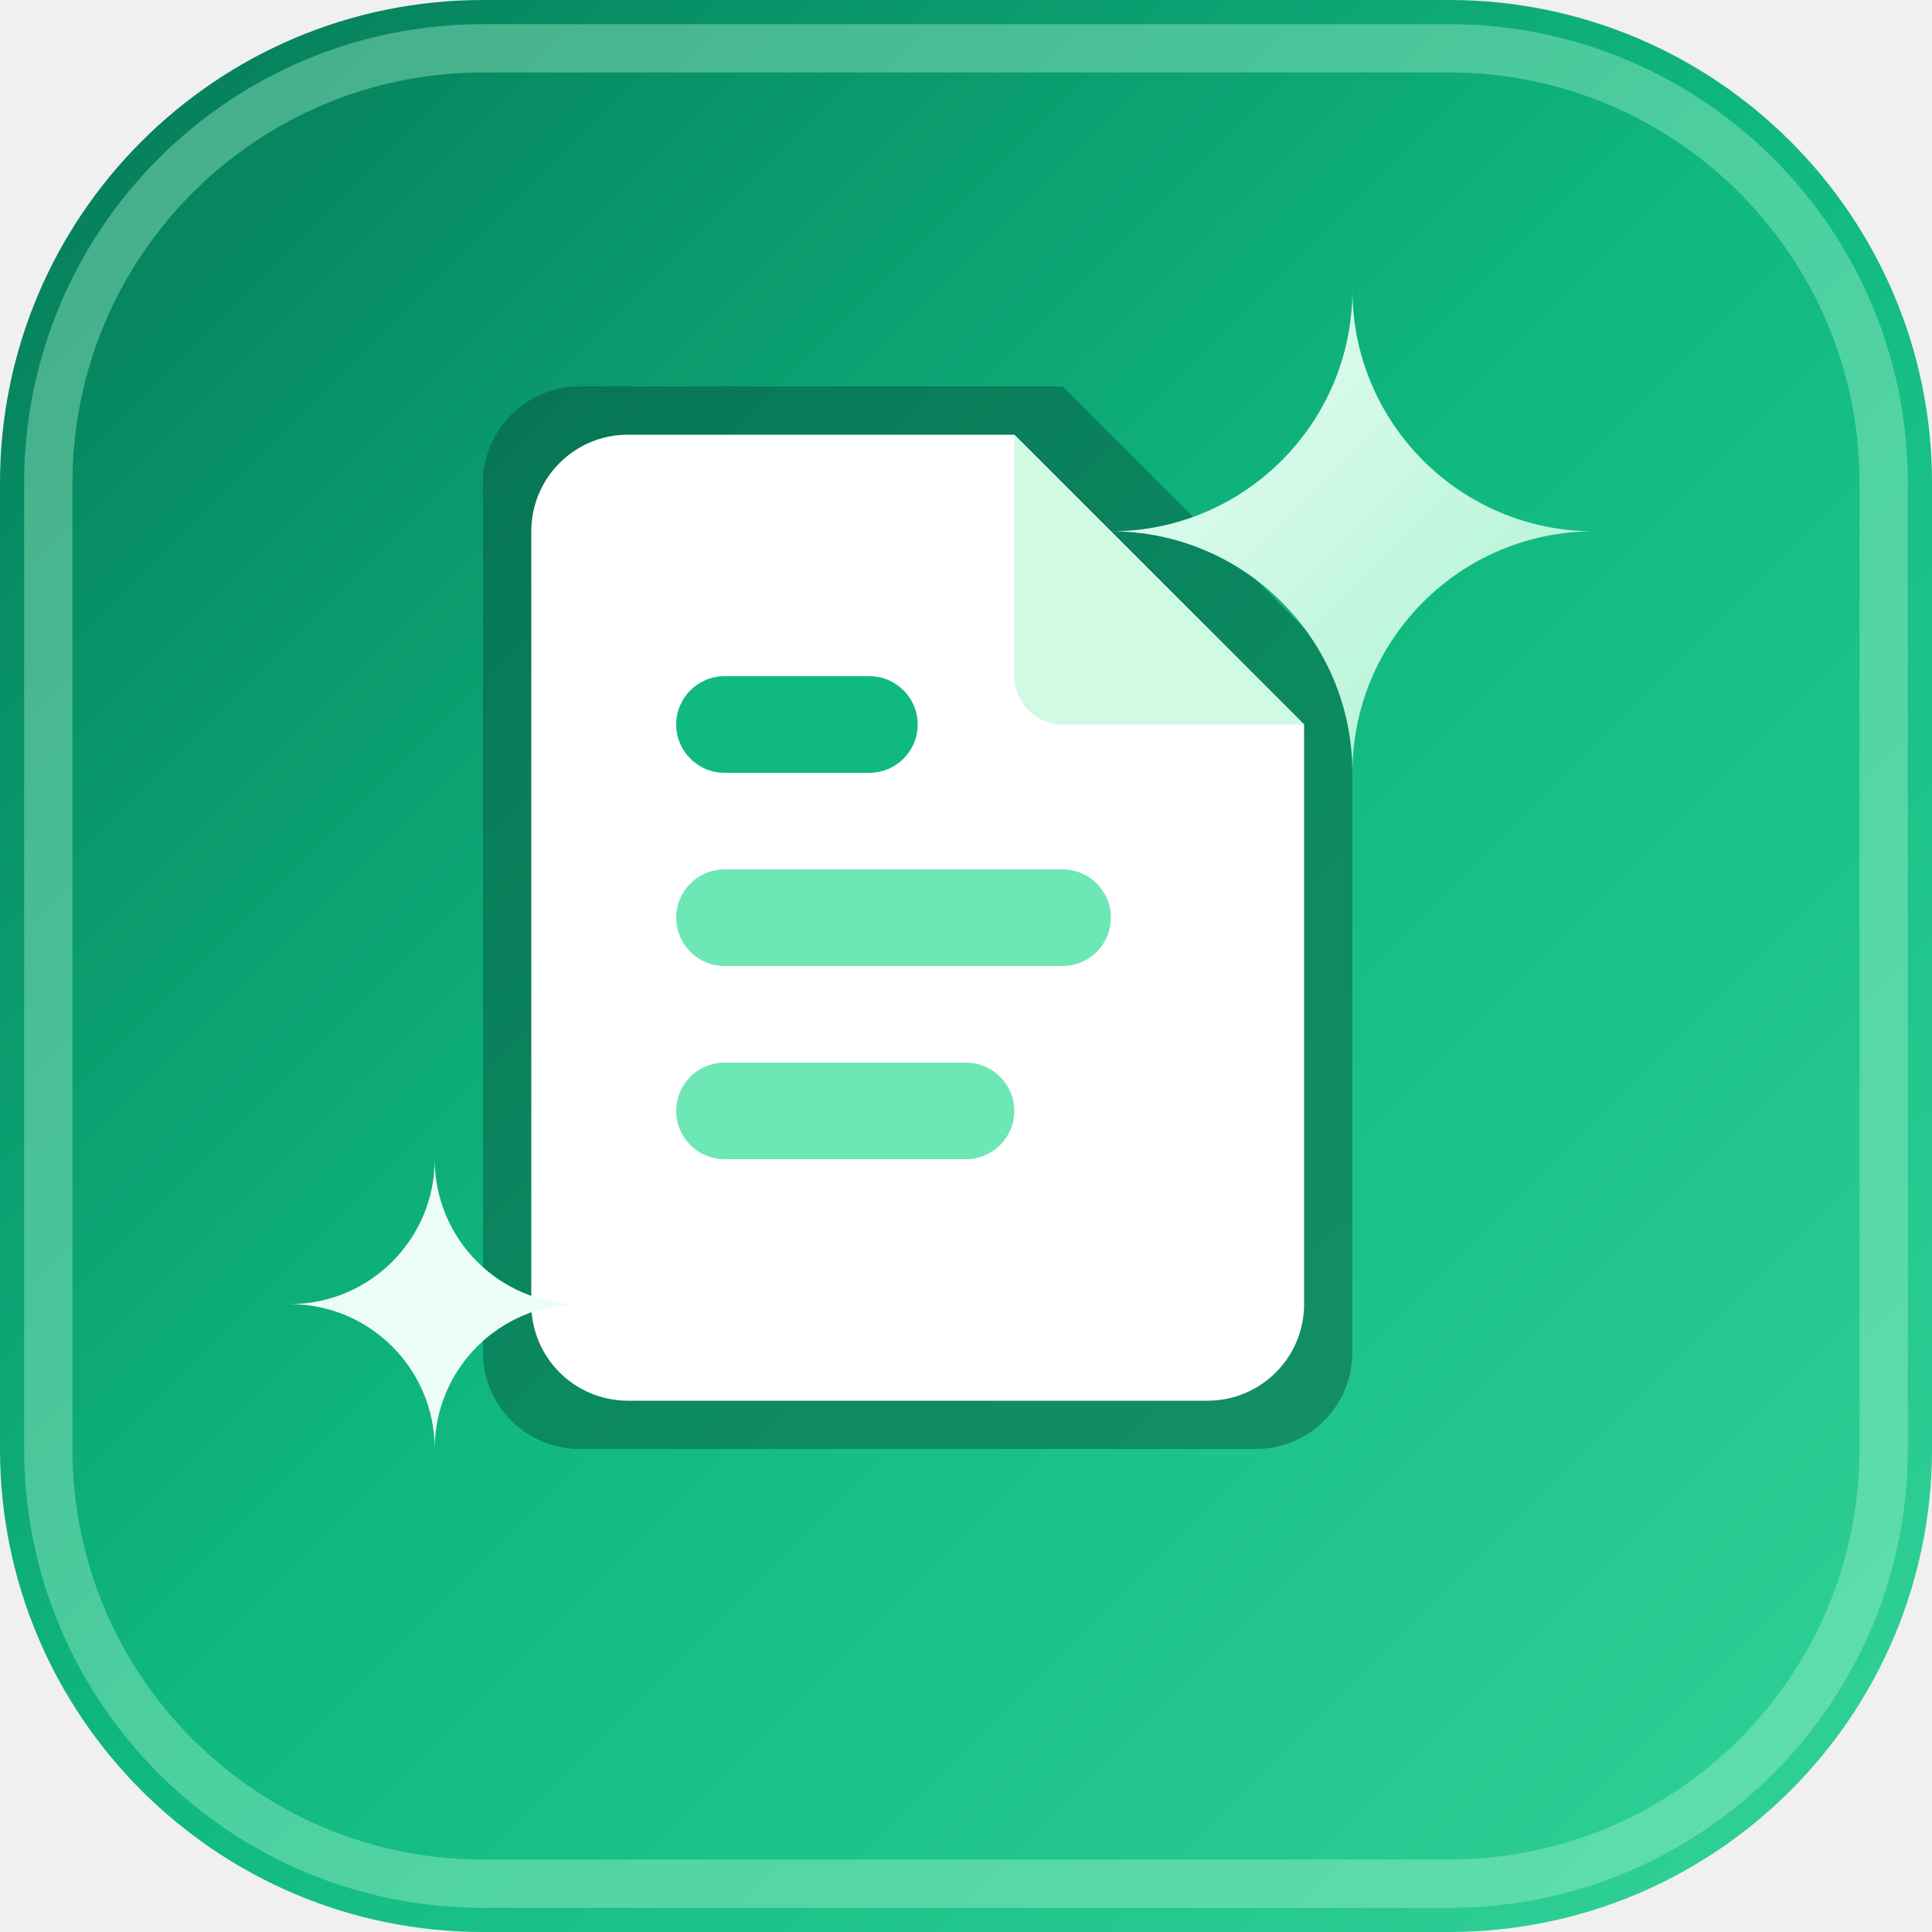
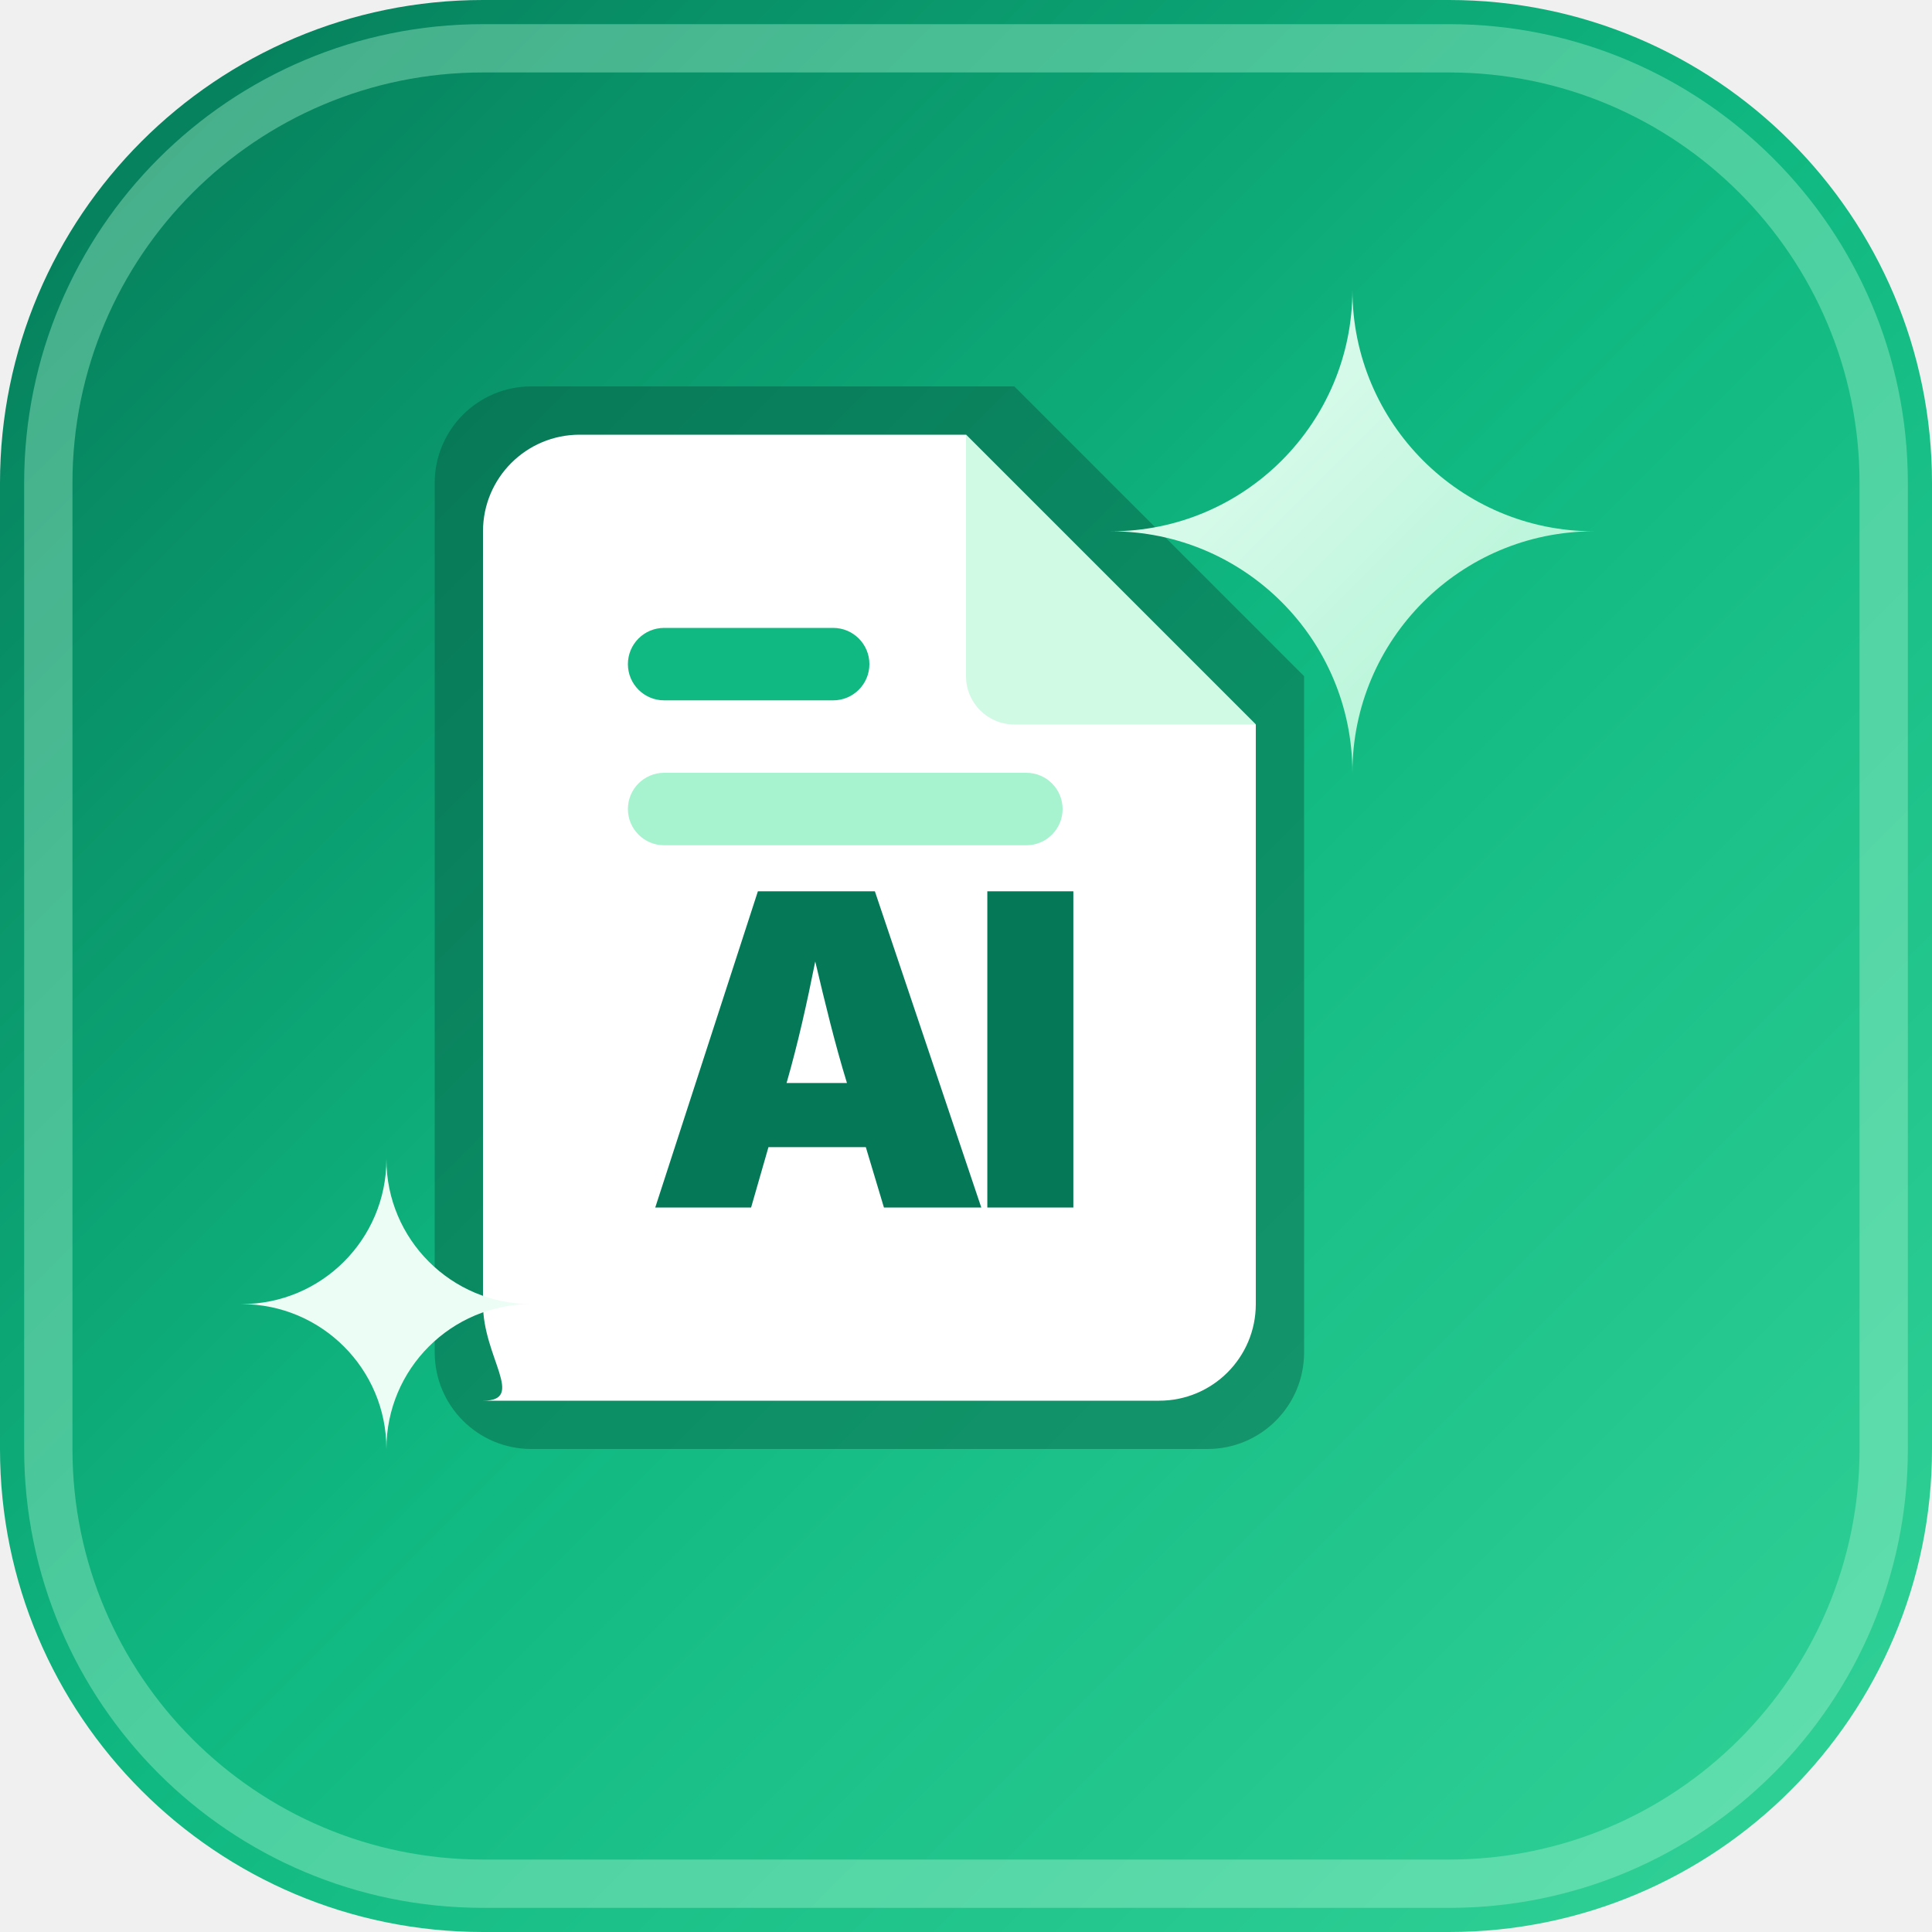
<svg xmlns="http://www.w3.org/2000/svg" viewBox="0 0 40 40">
  <defs>
-     <linearGradient id="aitc-bg-grad" x1="0%" y1="0%" x2="100%" y2="100%">
+     <linearGradient id="tcai-bg-grad" x1="0%" y1="0%" x2="100%" y2="100%">
      <stop offset="0%" stop-color="#047857" />
      <stop offset="50%" stop-color="#10B981" />
      <stop offset="100%" stop-color="#34D399" />
    </linearGradient>
-     <linearGradient id="aitc-sparkle-grad" x1="0%" y1="0%" x2="100%" y2="100%">
+     <linearGradient id="tcai-sparkle-grad" x1="0%" y1="0%" x2="100%" y2="100%">
      <stop offset="0%" stop-color="#ECFDF5" />
      <stop offset="100%" stop-color="#A7F3D0" />
    </linearGradient>
  </defs>
-   <rect width="40" height="40" rx="10" fill="url(#aitc-bg-grad)" />
+   <rect width="40" height="40" rx="10" fill="url(#tcai-bg-grad)" />
  <rect x="1" y="1" width="38" height="38" rx="9" fill="none" stroke="#A7F3D0" stroke-opacity="0.4" stroke-width="1" />
-   <path d="M10 10C10 8.895 10.895 8 12 8H22L28 14V28C28 29.105 27.105 30 26 30H12C10.895 30 10 29.105 10 28V10Z" fill="#064E3B" fill-opacity="0.45" />
-   <path d="M11 11C11 9.895 11.895 9 13 9H21L27 15V27C27 28.105 26.105 29 25 29H13C11.895 29 11 28.105 11 27V11Z" fill="#FFFFFF" />
-   <path d="M21 9V14C21 14.552 21.448 15 22 15H27L21 9Z" fill="#D1FAE5" />
-   <rect x="14" y="14" width="5" height="2" rx="1" fill="#10B981" />
-   <rect x="14" y="18" width="9" height="2" rx="1" fill="#6EE7B7" />
-   <rect x="14" y="22" width="7" height="2" rx="1" fill="#6EE7B7" />
-   <path d="M28 6C28 8.761 25.761 11 23 11C25.761 11 28 13.239 28 16C28 13.239 30.239 11 33 11C30.239 11 28 8.761 28 6Z" fill="url(#aitc-sparkle-grad)" />
-   <path d="M9 24C9 25.657 7.657 27 6 27C7.657 27 9 28.343 9 30C9 28.343 10.343 27 12 27C10.343 27 9 25.657 9 24Z" fill="#ECFDF5" />
+   <g>
+     <path d="M9 10C9 8.895 9.895 8 11 8H21L27 14V28C27 29.105 26.105 30 25 30H11C9.895 30 9 29.105 9 28V10Z" fill="#064E3B" fill-opacity="0.4" />
+     <path d="M10 11C10 9.895 10.895 9 12 9H20L26 15V27C26 28.105 25.105 29 24 29H10C10.895 29 10 28.105 10 27V11Z" fill="#FFFFFF" />
+     <path d="M20 9V14C20 14.552 20.448 15 21 15H26L20 9Z" fill="#D1FAE5" />
+     <rect x="13" y="13" width="5" height="1.5" rx="0.75" fill="#10B981" />
+     <rect x="13" y="16" width="9" height="1.5" rx="0.75" fill="#A7F3D0" />
+     <text x="18" y="25" text-anchor="middle" fill="#047857" font-weight="900" font-size="9" font-family="system-ui, -apple-system, sans-serif" letter-spacing="-0.5px">
+       AI
+     </text>
+   </g>
+   <path d="M28 6C28 8.761 25.761 11 23 11C25.761 11 28 13.239 28 16C28 13.239 30.239 11 33 11C30.239 11 28 8.761 28 6Z" fill="url(#tcai-sparkle-grad)" />
+   <path d="M8 24C8 25.657 6.657 27 5 27C6.657 27 8 28.343 8 30C8 28.343 9.343 27 11 27C9.343 27 8 25.657 8 24Z" fill="#ECFDF5" />
</svg>
